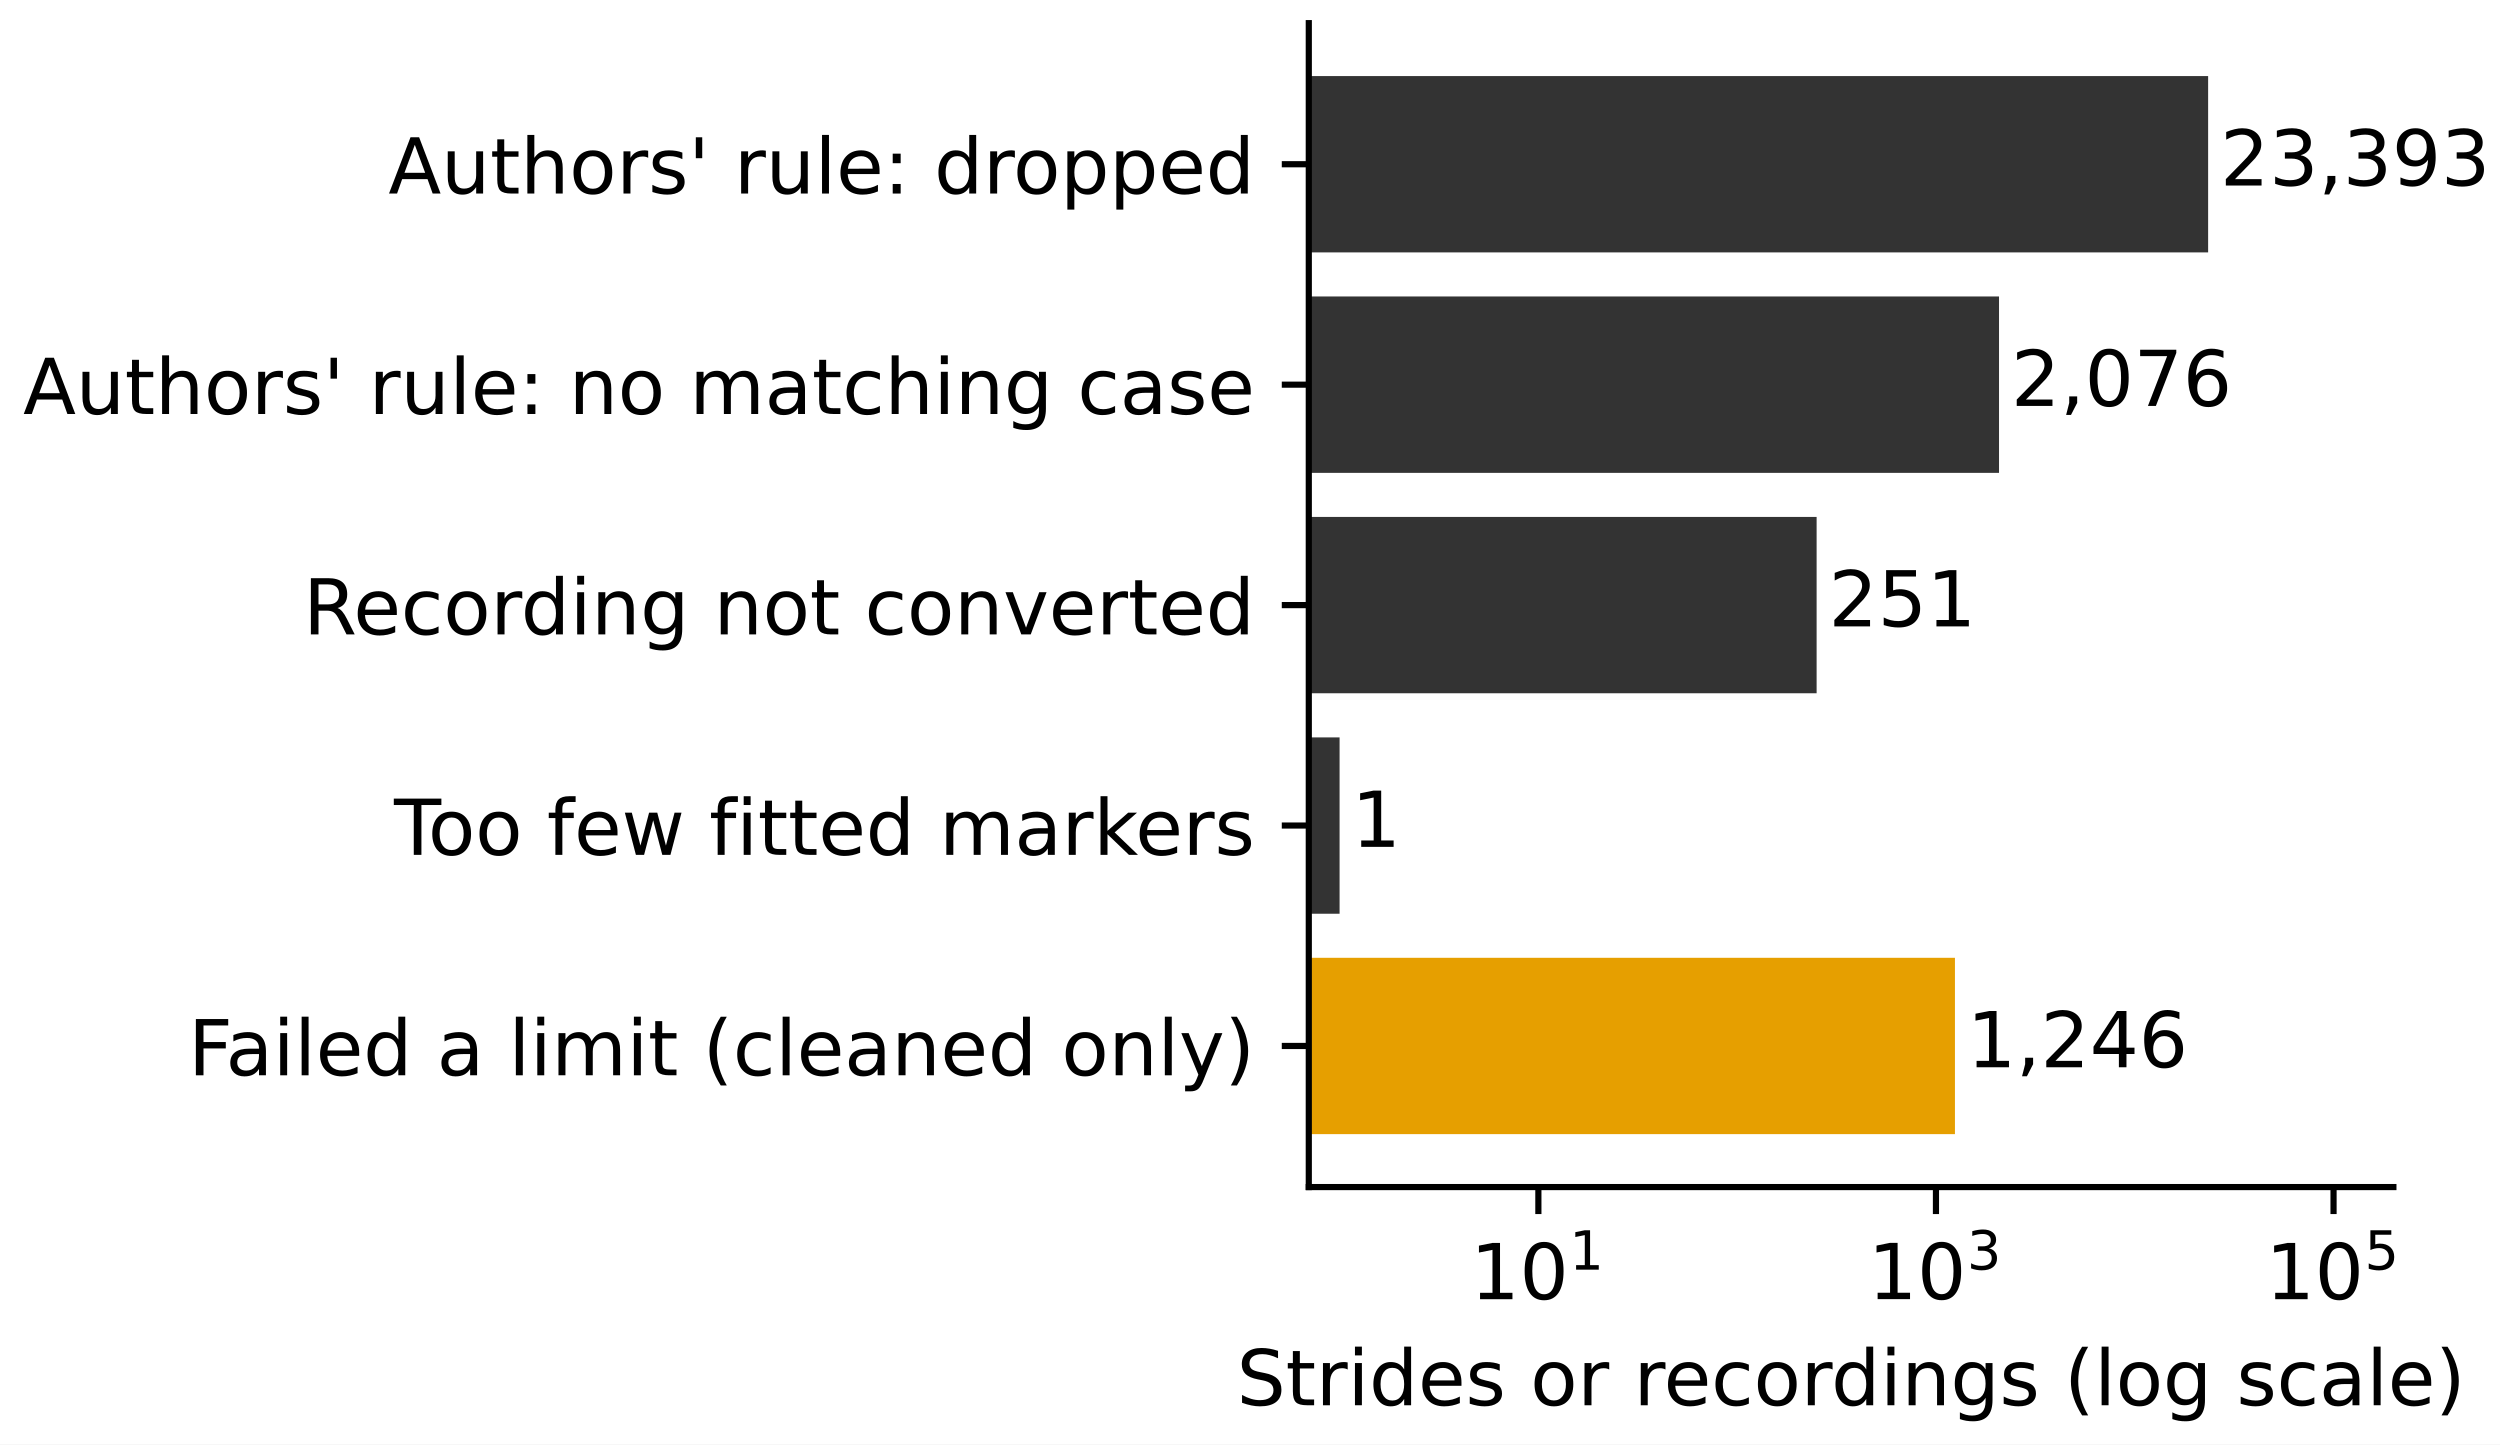
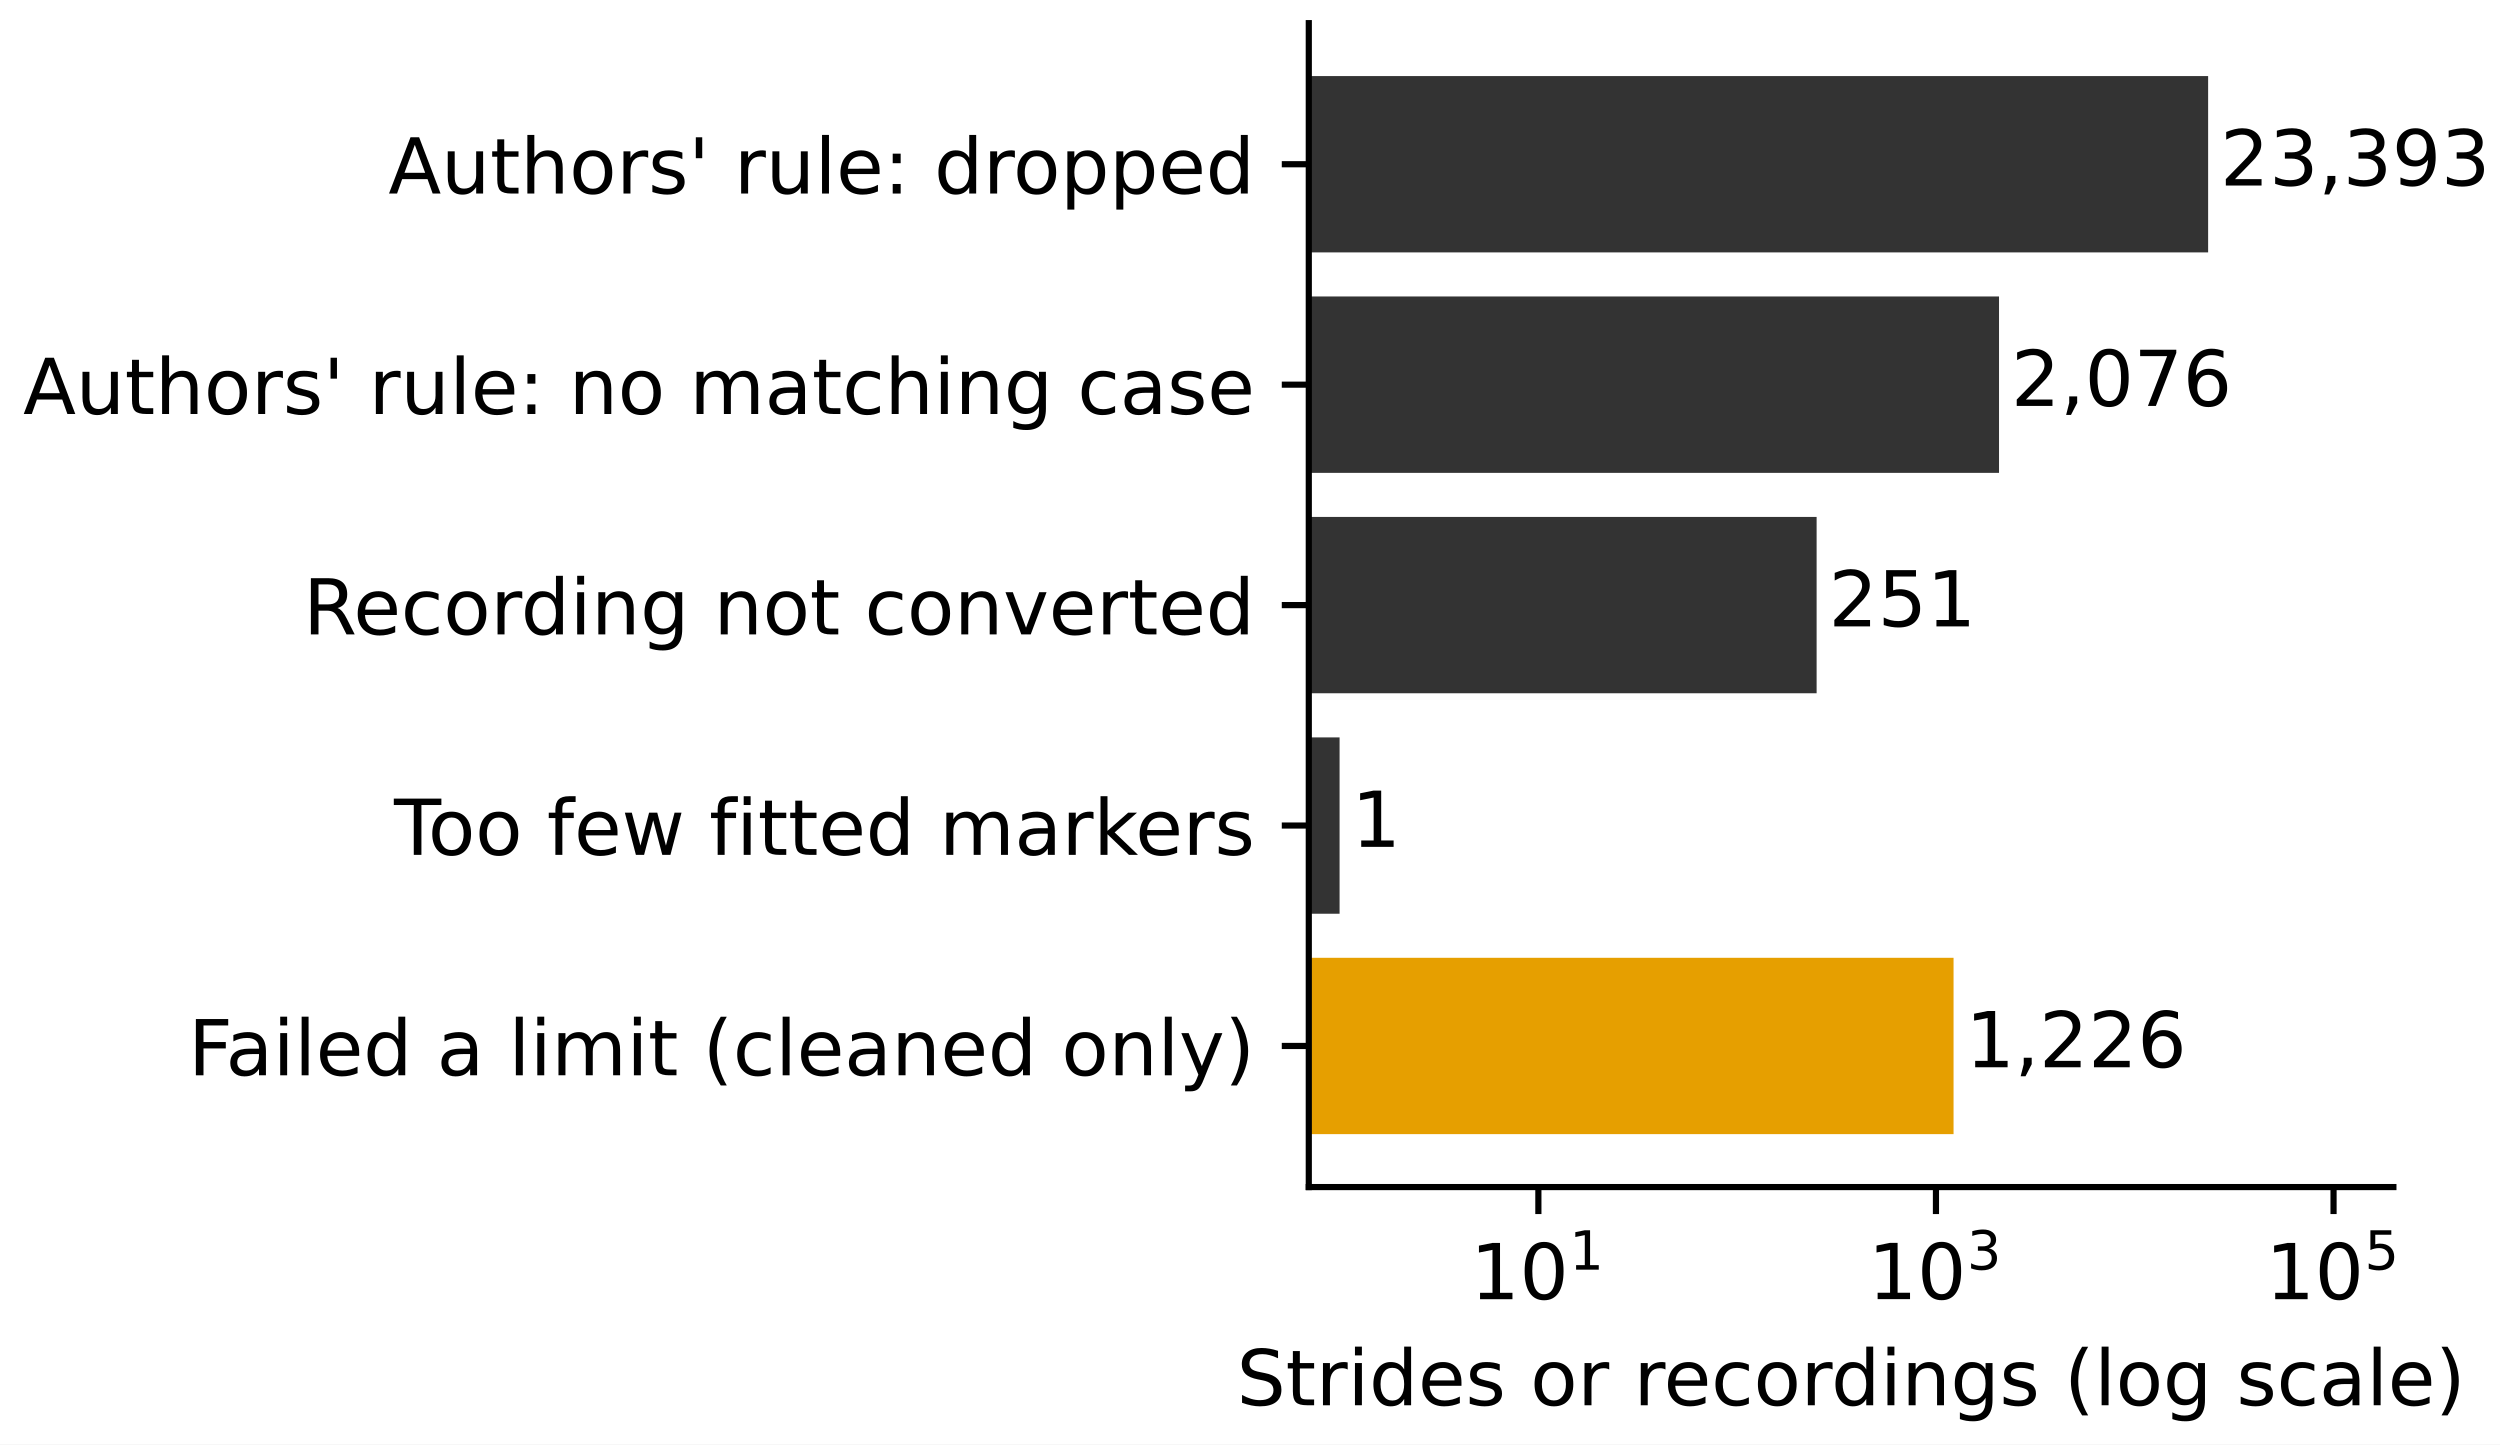
<svg xmlns="http://www.w3.org/2000/svg" xmlns:xlink="http://www.w3.org/1999/xlink" width="324pt" height="187.2pt" viewBox="0 0 324 187.2" version="1.1">
  <defs>
    <style type="text/css">*{stroke-linejoin: round; stroke-linecap: butt}</style>
  </defs>
  <g id="figure_1">
    <g id="patch_1">
      <path d="M 0 187.2  L 324 187.2  L 324 0  L 0 0  z " style="fill: #ffffff" />
    </g>
    <g id="axes_1">
      <g id="patch_2">
        <path d="M 169.619 153.844  L 310.183 153.844  L 310.183 3  L 169.619 3  z " style="fill: #ffffff" />
      </g>
      <g id="patch_3">
-         <path d="M -25589.875 146.987  L 253.361 146.987  L 253.361 124.132  L -25589.875 124.132  z " clip-path="url(#pc1feb48c8a)" style="fill: #e69f00" />
+         <path d="M -25589.875 146.987  L 253.18 146.987  L 253.18 124.132  L -25589.875 124.132  z " clip-path="url(#pb386f701d0)" style="fill: #e69f00" />
      </g>
      <g id="patch_4">
-         <path d="M -25589.875 118.418  L 173.61 118.418  L 173.61 95.563  L -25589.875 95.563  z " clip-path="url(#pc1feb48c8a)" style="fill: #333333" />
+         <path d="M -25589.875 118.418  L 173.61 118.418  L 173.61 95.563  L -25589.875 95.563  z " clip-path="url(#pb386f701d0)" style="fill: #333333" />
      </g>
      <g id="patch_5">
-         <path d="M -25589.875 89.849  L 235.434 89.849  L 235.434 66.994  L -25589.875 66.994  z " clip-path="url(#pc1feb48c8a)" style="fill: #333333" />
+         <path d="M -25589.875 89.849  L 235.434 89.849  L 235.434 66.994  L -25589.875 66.994  z " clip-path="url(#pb386f701d0)" style="fill: #333333" />
      </g>
      <g id="patch_6">
-         <path d="M -25589.875 61.281  L 259.073 61.281  L 259.073 38.426  L -25589.875 38.426  z " clip-path="url(#pc1feb48c8a)" style="fill: #333333" />
+         <path d="M -25589.875 61.281  L 259.073 61.281  L 259.073 38.426  L -25589.875 38.426  z " clip-path="url(#pb386f701d0)" style="fill: #333333" />
      </g>
      <g id="patch_7">
-         <path d="M -25589.875 32.712  L 286.173 32.712  L 286.173 9.857  L -25589.875 9.857  z " clip-path="url(#pc1feb48c8a)" style="fill: #333333" />
+         <path d="M -25589.875 32.712  L 286.173 32.712  L 286.173 9.857  L -25589.875 9.857  z " clip-path="url(#pb386f701d0)" style="fill: #333333" />
      </g>
      <g id="matplotlib.axis_1">
        <g id="xtick_1">
          <g id="line2d_1">
            <defs>
-               <path id="m4dfcb0499e" d="M 0 0  L 0 3.5  " style="stroke: #000000; stroke-width: 0.8" />
+               <path id="mfae150a920" d="M 0 0  L 0 3.5  " style="stroke: #000000; stroke-width: 0.8" />
            </defs>
            <g>
-               <use xlink:href="#m4dfcb0499e" x="199.373" y="153.844" style="stroke: #000000; stroke-width: 0.8" />
+               <use xlink:href="#mfae150a920" x="199.373" y="153.844" style="stroke: #000000; stroke-width: 0.8" />
            </g>
          </g>
          <g id="text_1">
            <g transform="translate(190.5733 168.4419) scale(0.1 -0.1)">
              <defs>
                <path id="DejaVuSans-31" d="M 794 531  L 1825 531  L 1825 4091  L 703 3866  L 703 4441  L 1819 4666  L 2450 4666  L 2450 531  L 3481 531  L 3481 0  L 794 0  L 794 531  z " transform="scale(0.015625)" />
                <path id="DejaVuSans-30" d="M 2034 4250  Q 1547 4250 1301 3770  Q 1056 3291 1056 2328  Q 1056 1369 1301 889  Q 1547 409 2034 409  Q 2525 409 2770 889  Q 3016 1369 3016 2328  Q 3016 3291 2770 3770  Q 2525 4250 2034 4250  z M 2034 4750  Q 2819 4750 3233 4129  Q 3647 3509 3647 2328  Q 3647 1150 3233 529  Q 2819 -91 2034 -91  Q 1250 -91 836 529  Q 422 1150 422 2328  Q 422 3509 836 4129  Q 1250 4750 2034 4750  z " transform="scale(0.015625)" />
              </defs>
              <use xlink:href="#DejaVuSans-31" transform="translate(0 0.684375)" />
              <use xlink:href="#DejaVuSans-30" transform="translate(63.62305 0.684375)" />
              <use xlink:href="#DejaVuSans-31" transform="translate(128.2031 38.96563) scale(0.7)" />
            </g>
          </g>
        </g>
        <g id="xtick_2">
          <g id="line2d_2">
            <g>
-               <use xlink:href="#m4dfcb0499e" x="250.9" y="153.844" style="stroke: #000000; stroke-width: 0.8" />
+               <use xlink:href="#mfae150a920" x="250.9" y="153.844" style="stroke: #000000; stroke-width: 0.8" />
            </g>
          </g>
          <g id="text_2">
            <g transform="translate(242.1003 168.4419) scale(0.1 -0.1)">
              <defs>
                <path id="DejaVuSans-33" d="M 2597 2516  Q 3050 2419 3304 2112  Q 3559 1806 3559 1356  Q 3559 666 3084 287  Q 2609 -91 1734 -91  Q 1441 -91 1130 -33  Q 819 25 488 141  L 488 750  Q 750 597 1062 519  Q 1375 441 1716 441  Q 2309 441 2620 675  Q 2931 909 2931 1356  Q 2931 1769 2642 2001  Q 2353 2234 1838 2234  L 1294 2234  L 1294 2753  L 1863 2753  Q 2328 2753 2575 2939  Q 2822 3125 2822 3475  Q 2822 3834 2567 4026  Q 2313 4219 1838 4219  Q 1578 4219 1281 4162  Q 984 4106 628 3988  L 628 4550  Q 988 4650 1302 4700  Q 1616 4750 1894 4750  Q 2613 4750 3031 4423  Q 3450 4097 3450 3541  Q 3450 3153 3228 2886  Q 3006 2619 2597 2516  z " transform="scale(0.015625)" />
              </defs>
              <use xlink:href="#DejaVuSans-31" transform="translate(0 0.765625)" />
              <use xlink:href="#DejaVuSans-30" transform="translate(63.62305 0.765625)" />
              <use xlink:href="#DejaVuSans-33" transform="translate(128.2031 39.04688) scale(0.7)" />
            </g>
          </g>
        </g>
        <g id="xtick_3">
          <g id="line2d_3">
            <g>
-               <use xlink:href="#m4dfcb0499e" x="302.427" y="153.844" style="stroke: #000000; stroke-width: 0.8" />
+               <use xlink:href="#mfae150a920" x="302.427" y="153.844" style="stroke: #000000; stroke-width: 0.8" />
            </g>
          </g>
          <g id="text_3">
            <g transform="translate(293.6272 168.4419) scale(0.1 -0.1)">
              <defs>
                <path id="DejaVuSans-35" d="M 691 4666  L 3169 4666  L 3169 4134  L 1269 4134  L 1269 2991  Q 1406 3038 1543 3061  Q 1681 3084 1819 3084  Q 2600 3084 3056 2656  Q 3513 2228 3513 1497  Q 3513 744 3044 326  Q 2575 -91 1722 -91  Q 1428 -91 1123 -41  Q 819 9 494 109  L 494 744  Q 775 591 1075 516  Q 1375 441 1709 441  Q 2250 441 2565 725  Q 2881 1009 2881 1497  Q 2881 1984 2565 2268  Q 2250 2553 1709 2553  Q 1456 2553 1204 2497  Q 953 2441 691 2322  L 691 4666  z " transform="scale(0.015625)" />
              </defs>
              <use xlink:href="#DejaVuSans-31" transform="translate(0 0.684375)" />
              <use xlink:href="#DejaVuSans-30" transform="translate(63.62305 0.684375)" />
              <use xlink:href="#DejaVuSans-35" transform="translate(128.2031 38.96563) scale(0.7)" />
            </g>
          </g>
        </g>
        <g id="text_4">
          <g transform="translate(160.2806 182.1201) scale(0.1 -0.1)">
            <defs>
              <path id="DejaVuSans-53" d="M 3425 4513  L 3425 3897  Q 3066 4069 2747 4153  Q 2428 4238 2131 4238  Q 1616 4238 1336 4038  Q 1056 3838 1056 3469  Q 1056 3159 1242 3001  Q 1428 2844 1947 2747  L 2328 2669  Q 3034 2534 3370 2195  Q 3706 1856 3706 1288  Q 3706 609 3251 259  Q 2797 -91 1919 -91  Q 1588 -91 1214 -16  Q 841 59 441 206  L 441 856  Q 825 641 1194 531  Q 1563 422 1919 422  Q 2459 422 2753 634  Q 3047 847 3047 1241  Q 3047 1584 2836 1778  Q 2625 1972 2144 2069  L 1759 2144  Q 1053 2284 737 2584  Q 422 2884 422 3419  Q 422 4038 858 4394  Q 1294 4750 2059 4750  Q 2388 4750 2728 4690  Q 3069 4631 3425 4513  z " transform="scale(0.015625)" />
              <path id="DejaVuSans-74" d="M 1172 4494  L 1172 3500  L 2356 3500  L 2356 3053  L 1172 3053  L 1172 1153  Q 1172 725 1289 603  Q 1406 481 1766 481  L 2356 481  L 2356 0  L 1766 0  Q 1100 0 847 248  Q 594 497 594 1153  L 594 3053  L 172 3053  L 172 3500  L 594 3500  L 594 4494  L 1172 4494  z " transform="scale(0.015625)" />
              <path id="DejaVuSans-72" d="M 2631 2963  Q 2534 3019 2420 3045  Q 2306 3072 2169 3072  Q 1681 3072 1420 2755  Q 1159 2438 1159 1844  L 1159 0  L 581 0  L 581 3500  L 1159 3500  L 1159 2956  Q 1341 3275 1631 3429  Q 1922 3584 2338 3584  Q 2397 3584 2469 3576  Q 2541 3569 2628 3553  L 2631 2963  z " transform="scale(0.015625)" />
              <path id="DejaVuSans-69" d="M 603 3500  L 1178 3500  L 1178 0  L 603 0  L 603 3500  z M 603 4863  L 1178 4863  L 1178 4134  L 603 4134  L 603 4863  z " transform="scale(0.015625)" />
              <path id="DejaVuSans-64" d="M 2906 2969  L 2906 4863  L 3481 4863  L 3481 0  L 2906 0  L 2906 525  Q 2725 213 2448 61  Q 2172 -91 1784 -91  Q 1150 -91 751 415  Q 353 922 353 1747  Q 353 2572 751 3078  Q 1150 3584 1784 3584  Q 2172 3584 2448 3432  Q 2725 3281 2906 2969  z M 947 1747  Q 947 1113 1208 752  Q 1469 391 1925 391  Q 2381 391 2643 752  Q 2906 1113 2906 1747  Q 2906 2381 2643 2742  Q 2381 3103 1925 3103  Q 1469 3103 1208 2742  Q 947 2381 947 1747  z " transform="scale(0.015625)" />
              <path id="DejaVuSans-65" d="M 3597 1894  L 3597 1613  L 953 1613  Q 991 1019 1311 708  Q 1631 397 2203 397  Q 2534 397 2845 478  Q 3156 559 3463 722  L 3463 178  Q 3153 47 2828 -22  Q 2503 -91 2169 -91  Q 1331 -91 842 396  Q 353 884 353 1716  Q 353 2575 817 3079  Q 1281 3584 2069 3584  Q 2775 3584 3186 3129  Q 3597 2675 3597 1894  z M 3022 2063  Q 3016 2534 2758 2815  Q 2500 3097 2075 3097  Q 1594 3097 1305 2825  Q 1016 2553 972 2059  L 3022 2063  z " transform="scale(0.015625)" />
              <path id="DejaVuSans-73" d="M 2834 3397  L 2834 2853  Q 2591 2978 2328 3040  Q 2066 3103 1784 3103  Q 1356 3103 1142 2972  Q 928 2841 928 2578  Q 928 2378 1081 2264  Q 1234 2150 1697 2047  L 1894 2003  Q 2506 1872 2764 1633  Q 3022 1394 3022 966  Q 3022 478 2636 193  Q 2250 -91 1575 -91  Q 1294 -91 989 -36  Q 684 19 347 128  L 347 722  Q 666 556 975 473  Q 1284 391 1588 391  Q 1994 391 2212 530  Q 2431 669 2431 922  Q 2431 1156 2273 1281  Q 2116 1406 1581 1522  L 1381 1569  Q 847 1681 609 1914  Q 372 2147 372 2553  Q 372 3047 722 3315  Q 1072 3584 1716 3584  Q 2034 3584 2315 3537  Q 2597 3491 2834 3397  z " transform="scale(0.015625)" />
              <path id="DejaVuSans-20" transform="scale(0.015625)" />
              <path id="DejaVuSans-6f" d="M 1959 3097  Q 1497 3097 1228 2736  Q 959 2375 959 1747  Q 959 1119 1226 758  Q 1494 397 1959 397  Q 2419 397 2687 759  Q 2956 1122 2956 1747  Q 2956 2369 2687 2733  Q 2419 3097 1959 3097  z M 1959 3584  Q 2709 3584 3137 3096  Q 3566 2609 3566 1747  Q 3566 888 3137 398  Q 2709 -91 1959 -91  Q 1206 -91 779 398  Q 353 888 353 1747  Q 353 2609 779 3096  Q 1206 3584 1959 3584  z " transform="scale(0.015625)" />
              <path id="DejaVuSans-63" d="M 3122 3366  L 3122 2828  Q 2878 2963 2633 3030  Q 2388 3097 2138 3097  Q 1578 3097 1268 2742  Q 959 2388 959 1747  Q 959 1106 1268 751  Q 1578 397 2138 397  Q 2388 397 2633 464  Q 2878 531 3122 666  L 3122 134  Q 2881 22 2623 -34  Q 2366 -91 2075 -91  Q 1284 -91 818 406  Q 353 903 353 1747  Q 353 2603 823 3093  Q 1294 3584 2113 3584  Q 2378 3584 2631 3529  Q 2884 3475 3122 3366  z " transform="scale(0.015625)" />
              <path id="DejaVuSans-6e" d="M 3513 2113  L 3513 0  L 2938 0  L 2938 2094  Q 2938 2591 2744 2837  Q 2550 3084 2163 3084  Q 1697 3084 1428 2787  Q 1159 2491 1159 1978  L 1159 0  L 581 0  L 581 3500  L 1159 3500  L 1159 2956  Q 1366 3272 1645 3428  Q 1925 3584 2291 3584  Q 2894 3584 3203 3211  Q 3513 2838 3513 2113  z " transform="scale(0.015625)" />
              <path id="DejaVuSans-67" d="M 2906 1791  Q 2906 2416 2648 2759  Q 2391 3103 1925 3103  Q 1463 3103 1205 2759  Q 947 2416 947 1791  Q 947 1169 1205 825  Q 1463 481 1925 481  Q 2391 481 2648 825  Q 2906 1169 2906 1791  z M 3481 434  Q 3481 -459 3084 -895  Q 2688 -1331 1869 -1331  Q 1566 -1331 1297 -1286  Q 1028 -1241 775 -1147  L 775 -588  Q 1028 -725 1275 -790  Q 1522 -856 1778 -856  Q 2344 -856 2625 -561  Q 2906 -266 2906 331  L 2906 616  Q 2728 306 2450 153  Q 2172 0 1784 0  Q 1141 0 747 490  Q 353 981 353 1791  Q 353 2603 747 3093  Q 1141 3584 1784 3584  Q 2172 3584 2450 3431  Q 2728 3278 2906 2969  L 2906 3500  L 3481 3500  L 3481 434  z " transform="scale(0.015625)" />
              <path id="DejaVuSans-28" d="M 1984 4856  Q 1566 4138 1362 3434  Q 1159 2731 1159 2009  Q 1159 1288 1364 580  Q 1569 -128 1984 -844  L 1484 -844  Q 1016 -109 783 600  Q 550 1309 550 2009  Q 550 2706 781 3412  Q 1013 4119 1484 4856  L 1984 4856  z " transform="scale(0.015625)" />
              <path id="DejaVuSans-6c" d="M 603 4863  L 1178 4863  L 1178 0  L 603 0  L 603 4863  z " transform="scale(0.015625)" />
              <path id="DejaVuSans-61" d="M 2194 1759  Q 1497 1759 1228 1600  Q 959 1441 959 1056  Q 959 750 1161 570  Q 1363 391 1709 391  Q 2188 391 2477 730  Q 2766 1069 2766 1631  L 2766 1759  L 2194 1759  z M 3341 1997  L 3341 0  L 2766 0  L 2766 531  Q 2569 213 2275 61  Q 1981 -91 1556 -91  Q 1019 -91 701 211  Q 384 513 384 1019  Q 384 1609 779 1909  Q 1175 2209 1959 2209  L 2766 2209  L 2766 2266  Q 2766 2663 2505 2880  Q 2244 3097 1772 3097  Q 1472 3097 1187 3025  Q 903 2953 641 2809  L 641 3341  Q 956 3463 1253 3523  Q 1550 3584 1831 3584  Q 2591 3584 2966 3190  Q 3341 2797 3341 1997  z " transform="scale(0.015625)" />
              <path id="DejaVuSans-29" d="M 513 4856  L 1013 4856  Q 1481 4119 1714 3412  Q 1947 2706 1947 2009  Q 1947 1309 1714 600  Q 1481 -109 1013 -844  L 513 -844  Q 928 -128 1133 580  Q 1338 1288 1338 2009  Q 1338 2731 1133 3434  Q 928 4138 513 4856  z " transform="scale(0.015625)" />
            </defs>
            <use xlink:href="#DejaVuSans-53" />
            <use xlink:href="#DejaVuSans-74" transform="translate(63.47656 0)" />
            <use xlink:href="#DejaVuSans-72" transform="translate(102.6855 0)" />
            <use xlink:href="#DejaVuSans-69" transform="translate(143.7988 0)" />
            <use xlink:href="#DejaVuSans-64" transform="translate(171.582 0)" />
            <use xlink:href="#DejaVuSans-65" transform="translate(235.0586 0)" />
            <use xlink:href="#DejaVuSans-73" transform="translate(296.582 0)" />
            <use xlink:href="#DejaVuSans-20" transform="translate(348.6816 0)" />
            <use xlink:href="#DejaVuSans-6f" transform="translate(380.4688 0)" />
            <use xlink:href="#DejaVuSans-72" transform="translate(441.6504 0)" />
            <use xlink:href="#DejaVuSans-20" transform="translate(482.7637 0)" />
            <use xlink:href="#DejaVuSans-72" transform="translate(514.5508 0)" />
            <use xlink:href="#DejaVuSans-65" transform="translate(553.4141 0)" />
            <use xlink:href="#DejaVuSans-63" transform="translate(614.9375 0)" />
            <use xlink:href="#DejaVuSans-6f" transform="translate(669.918 0)" />
            <use xlink:href="#DejaVuSans-72" transform="translate(731.0996 0)" />
            <use xlink:href="#DejaVuSans-64" transform="translate(770.4629 0)" />
            <use xlink:href="#DejaVuSans-69" transform="translate(833.9395 0)" />
            <use xlink:href="#DejaVuSans-6e" transform="translate(861.7227 0)" />
            <use xlink:href="#DejaVuSans-67" transform="translate(925.1016 0)" />
            <use xlink:href="#DejaVuSans-73" transform="translate(988.5781 0)" />
            <use xlink:href="#DejaVuSans-20" transform="translate(1040.678 0)" />
            <use xlink:href="#DejaVuSans-28" transform="translate(1072.465 0)" />
            <use xlink:href="#DejaVuSans-6c" transform="translate(1111.479 0)" />
            <use xlink:href="#DejaVuSans-6f" transform="translate(1139.262 0)" />
            <use xlink:href="#DejaVuSans-67" transform="translate(1200.443 0)" />
            <use xlink:href="#DejaVuSans-20" transform="translate(1263.92 0)" />
            <use xlink:href="#DejaVuSans-73" transform="translate(1295.707 0)" />
            <use xlink:href="#DejaVuSans-63" transform="translate(1347.807 0)" />
            <use xlink:href="#DejaVuSans-61" transform="translate(1402.787 0)" />
            <use xlink:href="#DejaVuSans-6c" transform="translate(1464.066 0)" />
            <use xlink:href="#DejaVuSans-65" transform="translate(1491.85 0)" />
            <use xlink:href="#DejaVuSans-29" transform="translate(1553.373 0)" />
          </g>
        </g>
      </g>
      <g id="matplotlib.axis_2">
        <g id="ytick_1">
          <g id="line2d_4">
            <defs>
-               <path id="mdfab6a44ff" d="M 0 0  L -3.5 0  " style="stroke: #000000; stroke-width: 0.8" />
+               <path id="mff4559ca83" d="M 0 0  L -3.5 0  " style="stroke: #000000; stroke-width: 0.8" />
            </defs>
            <g>
-               <use xlink:href="#mdfab6a44ff" x="169.619" y="135.559" style="stroke: #000000; stroke-width: 0.8" />
+               <use xlink:href="#mff4559ca83" x="169.619" y="135.559" style="stroke: #000000; stroke-width: 0.8" />
            </g>
          </g>
          <g id="text_5">
            <g transform="translate(24.40493 139.3587) scale(0.1 -0.1)">
              <defs>
                <path id="DejaVuSans-46" d="M 628 4666  L 3309 4666  L 3309 4134  L 1259 4134  L 1259 2759  L 3109 2759  L 3109 2228  L 1259 2228  L 1259 0  L 628 0  L 628 4666  z " transform="scale(0.015625)" />
                <path id="DejaVuSans-6d" d="M 3328 2828  Q 3544 3216 3844 3400  Q 4144 3584 4550 3584  Q 5097 3584 5394 3201  Q 5691 2819 5691 2113  L 5691 0  L 5113 0  L 5113 2094  Q 5113 2597 4934 2840  Q 4756 3084 4391 3084  Q 3944 3084 3684 2787  Q 3425 2491 3425 1978  L 3425 0  L 2847 0  L 2847 2094  Q 2847 2600 2669 2842  Q 2491 3084 2119 3084  Q 1678 3084 1418 2786  Q 1159 2488 1159 1978  L 1159 0  L 581 0  L 581 3500  L 1159 3500  L 1159 2956  Q 1356 3278 1631 3431  Q 1906 3584 2284 3584  Q 2666 3584 2933 3390  Q 3200 3197 3328 2828  z " transform="scale(0.015625)" />
                <path id="DejaVuSans-79" d="M 2059 -325  Q 1816 -950 1584 -1140  Q 1353 -1331 966 -1331  L 506 -1331  L 506 -850  L 844 -850  Q 1081 -850 1212 -737  Q 1344 -625 1503 -206  L 1606 56  L 191 3500  L 800 3500  L 1894 763  L 2988 3500  L 3597 3500  L 2059 -325  z " transform="scale(0.015625)" />
              </defs>
              <use xlink:href="#DejaVuSans-46" />
              <use xlink:href="#DejaVuSans-61" transform="translate(48.39453 0)" />
              <use xlink:href="#DejaVuSans-69" transform="translate(109.6738 0)" />
              <use xlink:href="#DejaVuSans-6c" transform="translate(137.457 0)" />
              <use xlink:href="#DejaVuSans-65" transform="translate(165.2402 0)" />
              <use xlink:href="#DejaVuSans-64" transform="translate(226.7637 0)" />
              <use xlink:href="#DejaVuSans-20" transform="translate(290.2402 0)" />
              <use xlink:href="#DejaVuSans-61" transform="translate(322.0273 0)" />
              <use xlink:href="#DejaVuSans-20" transform="translate(383.3066 0)" />
              <use xlink:href="#DejaVuSans-6c" transform="translate(415.0938 0)" />
              <use xlink:href="#DejaVuSans-69" transform="translate(442.877 0)" />
              <use xlink:href="#DejaVuSans-6d" transform="translate(470.6602 0)" />
              <use xlink:href="#DejaVuSans-69" transform="translate(568.0723 0)" />
              <use xlink:href="#DejaVuSans-74" transform="translate(595.8555 0)" />
              <use xlink:href="#DejaVuSans-20" transform="translate(635.0645 0)" />
              <use xlink:href="#DejaVuSans-28" transform="translate(666.8516 0)" />
              <use xlink:href="#DejaVuSans-63" transform="translate(705.8652 0)" />
              <use xlink:href="#DejaVuSans-6c" transform="translate(760.8457 0)" />
              <use xlink:href="#DejaVuSans-65" transform="translate(788.6289 0)" />
              <use xlink:href="#DejaVuSans-61" transform="translate(850.1523 0)" />
              <use xlink:href="#DejaVuSans-6e" transform="translate(911.4316 0)" />
              <use xlink:href="#DejaVuSans-65" transform="translate(974.8105 0)" />
              <use xlink:href="#DejaVuSans-64" transform="translate(1036.334 0)" />
              <use xlink:href="#DejaVuSans-20" transform="translate(1099.811 0)" />
              <use xlink:href="#DejaVuSans-6f" transform="translate(1131.598 0)" />
              <use xlink:href="#DejaVuSans-6e" transform="translate(1192.779 0)" />
              <use xlink:href="#DejaVuSans-6c" transform="translate(1256.158 0)" />
              <use xlink:href="#DejaVuSans-79" transform="translate(1283.941 0)" />
              <use xlink:href="#DejaVuSans-29" transform="translate(1343.121 0)" />
            </g>
          </g>
        </g>
        <g id="ytick_2">
          <g id="line2d_5">
            <g>
-               <use xlink:href="#mdfab6a44ff" x="169.619" y="106.991" style="stroke: #000000; stroke-width: 0.8" />
+               <use xlink:href="#mff4559ca83" x="169.619" y="106.991" style="stroke: #000000; stroke-width: 0.8" />
            </g>
          </g>
          <g id="text_6">
            <g transform="translate(51.06587 110.7899) scale(0.1 -0.1)">
              <defs>
                <path id="DejaVuSans-54" d="M -19 4666  L 3928 4666  L 3928 4134  L 2272 4134  L 2272 0  L 1638 0  L 1638 4134  L -19 4134  L -19 4666  z " transform="scale(0.015625)" />
                <path id="DejaVuSans-66" d="M 2375 4863  L 2375 4384  L 1825 4384  Q 1516 4384 1395 4259  Q 1275 4134 1275 3809  L 1275 3500  L 2222 3500  L 2222 3053  L 1275 3053  L 1275 0  L 697 0  L 697 3053  L 147 3053  L 147 3500  L 697 3500  L 697 3744  Q 697 4328 969 4595  Q 1241 4863 1831 4863  L 2375 4863  z " transform="scale(0.015625)" />
                <path id="DejaVuSans-77" d="M 269 3500  L 844 3500  L 1563 769  L 2278 3500  L 2956 3500  L 3675 769  L 4391 3500  L 4966 3500  L 4050 0  L 3372 0  L 2619 2869  L 1863 0  L 1184 0  L 269 3500  z " transform="scale(0.015625)" />
                <path id="DejaVuSans-6b" d="M 581 4863  L 1159 4863  L 1159 1991  L 2875 3500  L 3609 3500  L 1753 1863  L 3688 0  L 2938 0  L 1159 1709  L 1159 0  L 581 0  L 581 4863  z " transform="scale(0.015625)" />
              </defs>
              <use xlink:href="#DejaVuSans-54" />
              <use xlink:href="#DejaVuSans-6f" transform="translate(44.08398 0)" />
              <use xlink:href="#DejaVuSans-6f" transform="translate(105.2656 0)" />
              <use xlink:href="#DejaVuSans-20" transform="translate(166.4473 0)" />
              <use xlink:href="#DejaVuSans-66" transform="translate(198.2344 0)" />
              <use xlink:href="#DejaVuSans-65" transform="translate(233.4395 0)" />
              <use xlink:href="#DejaVuSans-77" transform="translate(294.9629 0)" />
              <use xlink:href="#DejaVuSans-20" transform="translate(376.75 0)" />
              <use xlink:href="#DejaVuSans-66" transform="translate(408.5371 0)" />
              <use xlink:href="#DejaVuSans-69" transform="translate(443.7422 0)" />
              <use xlink:href="#DejaVuSans-74" transform="translate(471.5254 0)" />
              <use xlink:href="#DejaVuSans-74" transform="translate(510.7344 0)" />
              <use xlink:href="#DejaVuSans-65" transform="translate(549.9434 0)" />
              <use xlink:href="#DejaVuSans-64" transform="translate(611.4668 0)" />
              <use xlink:href="#DejaVuSans-20" transform="translate(674.9434 0)" />
              <use xlink:href="#DejaVuSans-6d" transform="translate(706.7305 0)" />
              <use xlink:href="#DejaVuSans-61" transform="translate(804.1426 0)" />
              <use xlink:href="#DejaVuSans-72" transform="translate(865.4219 0)" />
              <use xlink:href="#DejaVuSans-6b" transform="translate(906.5352 0)" />
              <use xlink:href="#DejaVuSans-65" transform="translate(960.8203 0)" />
              <use xlink:href="#DejaVuSans-72" transform="translate(1022.344 0)" />
              <use xlink:href="#DejaVuSans-73" transform="translate(1063.457 0)" />
            </g>
          </g>
        </g>
        <g id="ytick_3">
          <g id="line2d_6">
            <g>
-               <use xlink:href="#mdfab6a44ff" x="169.619" y="78.422" style="stroke: #000000; stroke-width: 0.8" />
+               <use xlink:href="#mff4559ca83" x="169.619" y="78.422" style="stroke: #000000; stroke-width: 0.8" />
            </g>
          </g>
          <g id="text_7">
            <g transform="translate(39.30962 82.22109) scale(0.1 -0.1)">
              <defs>
                <path id="DejaVuSans-52" d="M 2841 2188  Q 3044 2119 3236 1894  Q 3428 1669 3622 1275  L 4263 0  L 3584 0  L 2988 1197  Q 2756 1666 2539 1819  Q 2322 1972 1947 1972  L 1259 1972  L 1259 0  L 628 0  L 628 4666  L 2053 4666  Q 2853 4666 3247 4331  Q 3641 3997 3641 3322  Q 3641 2881 3436 2590  Q 3231 2300 2841 2188  z M 1259 4147  L 1259 2491  L 2053 2491  Q 2509 2491 2742 2702  Q 2975 2913 2975 3322  Q 2975 3731 2742 3939  Q 2509 4147 2053 4147  L 1259 4147  z " transform="scale(0.015625)" />
                <path id="DejaVuSans-76" d="M 191 3500  L 800 3500  L 1894 563  L 2988 3500  L 3597 3500  L 2284 0  L 1503 0  L 191 3500  z " transform="scale(0.015625)" />
              </defs>
              <use xlink:href="#DejaVuSans-52" />
              <use xlink:href="#DejaVuSans-65" transform="translate(64.98242 0)" />
              <use xlink:href="#DejaVuSans-63" transform="translate(126.5059 0)" />
              <use xlink:href="#DejaVuSans-6f" transform="translate(181.4863 0)" />
              <use xlink:href="#DejaVuSans-72" transform="translate(242.668 0)" />
              <use xlink:href="#DejaVuSans-64" transform="translate(282.0312 0)" />
              <use xlink:href="#DejaVuSans-69" transform="translate(345.5078 0)" />
              <use xlink:href="#DejaVuSans-6e" transform="translate(373.291 0)" />
              <use xlink:href="#DejaVuSans-67" transform="translate(436.6699 0)" />
              <use xlink:href="#DejaVuSans-20" transform="translate(500.1465 0)" />
              <use xlink:href="#DejaVuSans-6e" transform="translate(531.9336 0)" />
              <use xlink:href="#DejaVuSans-6f" transform="translate(595.3125 0)" />
              <use xlink:href="#DejaVuSans-74" transform="translate(656.4941 0)" />
              <use xlink:href="#DejaVuSans-20" transform="translate(695.7031 0)" />
              <use xlink:href="#DejaVuSans-63" transform="translate(727.4902 0)" />
              <use xlink:href="#DejaVuSans-6f" transform="translate(782.4707 0)" />
              <use xlink:href="#DejaVuSans-6e" transform="translate(843.6523 0)" />
              <use xlink:href="#DejaVuSans-76" transform="translate(907.0312 0)" />
              <use xlink:href="#DejaVuSans-65" transform="translate(966.2109 0)" />
              <use xlink:href="#DejaVuSans-72" transform="translate(1027.734 0)" />
              <use xlink:href="#DejaVuSans-74" transform="translate(1068.848 0)" />
              <use xlink:href="#DejaVuSans-65" transform="translate(1108.057 0)" />
              <use xlink:href="#DejaVuSans-64" transform="translate(1169.58 0)" />
            </g>
          </g>
        </g>
        <g id="ytick_4">
          <g id="line2d_7">
            <g>
-               <use xlink:href="#mdfab6a44ff" x="169.619" y="49.853" style="stroke: #000000; stroke-width: 0.8" />
+               <use xlink:href="#mff4559ca83" x="169.619" y="49.853" style="stroke: #000000; stroke-width: 0.8" />
            </g>
          </g>
          <g id="text_8">
            <g transform="translate(3.00024 53.65229) scale(0.1 -0.1)">
              <defs>
                <path id="DejaVuSans-41" d="M 2188 4044  L 1331 1722  L 3047 1722  L 2188 4044  z M 1831 4666  L 2547 4666  L 4325 0  L 3669 0  L 3244 1197  L 1141 1197  L 716 0  L 50 0  L 1831 4666  z " transform="scale(0.015625)" />
                <path id="DejaVuSans-75" d="M 544 1381  L 544 3500  L 1119 3500  L 1119 1403  Q 1119 906 1312 657  Q 1506 409 1894 409  Q 2359 409 2629 706  Q 2900 1003 2900 1516  L 2900 3500  L 3475 3500  L 3475 0  L 2900 0  L 2900 538  Q 2691 219 2414 64  Q 2138 -91 1772 -91  Q 1169 -91 856 284  Q 544 659 544 1381  z M 1991 3584  L 1991 3584  z " transform="scale(0.015625)" />
                <path id="DejaVuSans-68" d="M 3513 2113  L 3513 0  L 2938 0  L 2938 2094  Q 2938 2591 2744 2837  Q 2550 3084 2163 3084  Q 1697 3084 1428 2787  Q 1159 2491 1159 1978  L 1159 0  L 581 0  L 581 4863  L 1159 4863  L 1159 2956  Q 1366 3272 1645 3428  Q 1925 3584 2291 3584  Q 2894 3584 3203 3211  Q 3513 2838 3513 2113  z " transform="scale(0.015625)" />
                <path id="DejaVuSans-27" d="M 1147 4666  L 1147 2931  L 616 2931  L 616 4666  L 1147 4666  z " transform="scale(0.015625)" />
                <path id="DejaVuSans-3a" d="M 750 794  L 1409 794  L 1409 0  L 750 0  L 750 794  z M 750 3309  L 1409 3309  L 1409 2516  L 750 2516  L 750 3309  z " transform="scale(0.015625)" />
              </defs>
              <use xlink:href="#DejaVuSans-41" />
              <use xlink:href="#DejaVuSans-75" transform="translate(68.4082 0)" />
              <use xlink:href="#DejaVuSans-74" transform="translate(131.7871 0)" />
              <use xlink:href="#DejaVuSans-68" transform="translate(170.9961 0)" />
              <use xlink:href="#DejaVuSans-6f" transform="translate(234.375 0)" />
              <use xlink:href="#DejaVuSans-72" transform="translate(295.5566 0)" />
              <use xlink:href="#DejaVuSans-73" transform="translate(336.6699 0)" />
              <use xlink:href="#DejaVuSans-27" transform="translate(388.7695 0)" />
              <use xlink:href="#DejaVuSans-20" transform="translate(416.2598 0)" />
              <use xlink:href="#DejaVuSans-72" transform="translate(448.0469 0)" />
              <use xlink:href="#DejaVuSans-75" transform="translate(489.1602 0)" />
              <use xlink:href="#DejaVuSans-6c" transform="translate(552.5391 0)" />
              <use xlink:href="#DejaVuSans-65" transform="translate(580.3223 0)" />
              <use xlink:href="#DejaVuSans-3a" transform="translate(641.8457 0)" />
              <use xlink:href="#DejaVuSans-20" transform="translate(675.5371 0)" />
              <use xlink:href="#DejaVuSans-6e" transform="translate(707.3242 0)" />
              <use xlink:href="#DejaVuSans-6f" transform="translate(770.7031 0)" />
              <use xlink:href="#DejaVuSans-20" transform="translate(831.8848 0)" />
              <use xlink:href="#DejaVuSans-6d" transform="translate(863.6719 0)" />
              <use xlink:href="#DejaVuSans-61" transform="translate(961.084 0)" />
              <use xlink:href="#DejaVuSans-74" transform="translate(1022.363 0)" />
              <use xlink:href="#DejaVuSans-63" transform="translate(1061.572 0)" />
              <use xlink:href="#DejaVuSans-68" transform="translate(1116.553 0)" />
              <use xlink:href="#DejaVuSans-69" transform="translate(1179.932 0)" />
              <use xlink:href="#DejaVuSans-6e" transform="translate(1207.715 0)" />
              <use xlink:href="#DejaVuSans-67" transform="translate(1271.094 0)" />
              <use xlink:href="#DejaVuSans-20" transform="translate(1334.57 0)" />
              <use xlink:href="#DejaVuSans-63" transform="translate(1366.357 0)" />
              <use xlink:href="#DejaVuSans-61" transform="translate(1421.338 0)" />
              <use xlink:href="#DejaVuSans-73" transform="translate(1482.617 0)" />
              <use xlink:href="#DejaVuSans-65" transform="translate(1534.717 0)" />
            </g>
          </g>
        </g>
        <g id="ytick_5">
          <g id="line2d_8">
            <g>
-               <use xlink:href="#mdfab6a44ff" x="169.619" y="21.284" style="stroke: #000000; stroke-width: 0.8" />
+               <use xlink:href="#mff4559ca83" x="169.619" y="21.284" style="stroke: #000000; stroke-width: 0.8" />
            </g>
          </g>
          <g id="text_9">
            <g transform="translate(50.3393 25.08349) scale(0.1 -0.1)">
              <defs>
                <path id="DejaVuSans-70" d="M 1159 525  L 1159 -1331  L 581 -1331  L 581 3500  L 1159 3500  L 1159 2969  Q 1341 3281 1617 3432  Q 1894 3584 2278 3584  Q 2916 3584 3314 3078  Q 3713 2572 3713 1747  Q 3713 922 3314 415  Q 2916 -91 2278 -91  Q 1894 -91 1617 61  Q 1341 213 1159 525  z M 3116 1747  Q 3116 2381 2855 2742  Q 2594 3103 2138 3103  Q 1681 3103 1420 2742  Q 1159 2381 1159 1747  Q 1159 1113 1420 752  Q 1681 391 2138 391  Q 2594 391 2855 752  Q 3116 1113 3116 1747  z " transform="scale(0.015625)" />
              </defs>
              <use xlink:href="#DejaVuSans-41" />
              <use xlink:href="#DejaVuSans-75" transform="translate(68.4082 0)" />
              <use xlink:href="#DejaVuSans-74" transform="translate(131.7871 0)" />
              <use xlink:href="#DejaVuSans-68" transform="translate(170.9961 0)" />
              <use xlink:href="#DejaVuSans-6f" transform="translate(234.375 0)" />
              <use xlink:href="#DejaVuSans-72" transform="translate(295.5566 0)" />
              <use xlink:href="#DejaVuSans-73" transform="translate(336.6699 0)" />
              <use xlink:href="#DejaVuSans-27" transform="translate(388.7695 0)" />
              <use xlink:href="#DejaVuSans-20" transform="translate(416.2598 0)" />
              <use xlink:href="#DejaVuSans-72" transform="translate(448.0469 0)" />
              <use xlink:href="#DejaVuSans-75" transform="translate(489.1602 0)" />
              <use xlink:href="#DejaVuSans-6c" transform="translate(552.5391 0)" />
              <use xlink:href="#DejaVuSans-65" transform="translate(580.3223 0)" />
              <use xlink:href="#DejaVuSans-3a" transform="translate(641.8457 0)" />
              <use xlink:href="#DejaVuSans-20" transform="translate(675.5371 0)" />
              <use xlink:href="#DejaVuSans-64" transform="translate(707.3242 0)" />
              <use xlink:href="#DejaVuSans-72" transform="translate(770.8008 0)" />
              <use xlink:href="#DejaVuSans-6f" transform="translate(809.6641 0)" />
              <use xlink:href="#DejaVuSans-70" transform="translate(870.8457 0)" />
              <use xlink:href="#DejaVuSans-70" transform="translate(934.3223 0)" />
              <use xlink:href="#DejaVuSans-65" transform="translate(997.7988 0)" />
              <use xlink:href="#DejaVuSans-64" transform="translate(1059.322 0)" />
            </g>
          </g>
        </g>
      </g>
      <g id="patch_8">
        <path d="M 169.619 153.844  L 169.619 3  " style="fill: none; stroke: #000000; stroke-width: 0.8; stroke-linejoin: miter; stroke-linecap: square" />
      </g>
      <g id="patch_9">
        <path d="M 169.619 153.844  L 310.183 153.844  " style="fill: none; stroke: #000000; stroke-width: 0.8; stroke-linejoin: miter; stroke-linecap: square" />
      </g>
      <g id="text_10">
-         <g transform="translate(254.9249 138.3189) scale(0.1 -0.1)">
+         <g transform="translate(254.7439 138.3189) scale(0.1 -0.1)">
          <defs>
            <path id="DejaVuSans-2c" d="M 750 794  L 1409 794  L 1409 256  L 897 -744  L 494 -744  L 750 256  L 750 794  z " transform="scale(0.015625)" />
            <path id="DejaVuSans-32" d="M 1228 531  L 3431 531  L 3431 0  L 469 0  L 469 531  Q 828 903 1448 1529  Q 2069 2156 2228 2338  Q 2531 2678 2651 2914  Q 2772 3150 2772 3378  Q 2772 3750 2511 3984  Q 2250 4219 1831 4219  Q 1534 4219 1204 4116  Q 875 4013 500 3803  L 500 4441  Q 881 4594 1212 4672  Q 1544 4750 1819 4750  Q 2544 4750 2975 4387  Q 3406 4025 3406 3419  Q 3406 3131 3298 2873  Q 3191 2616 2906 2266  Q 2828 2175 2409 1742  Q 1991 1309 1228 531  z " transform="scale(0.015625)" />
-             <path id="DejaVuSans-34" d="M 2419 4116  L 825 1625  L 2419 1625  L 2419 4116  z M 2253 4666  L 3047 4666  L 3047 1625  L 3713 1625  L 3713 1100  L 3047 1100  L 3047 0  L 2419 0  L 2419 1100  L 313 1100  L 313 1709  L 2253 4666  z " transform="scale(0.015625)" />
            <path id="DejaVuSans-36" d="M 2113 2584  Q 1688 2584 1439 2293  Q 1191 2003 1191 1497  Q 1191 994 1439 701  Q 1688 409 2113 409  Q 2538 409 2786 701  Q 3034 994 3034 1497  Q 3034 2003 2786 2293  Q 2538 2584 2113 2584  z M 3366 4563  L 3366 3988  Q 3128 4100 2886 4159  Q 2644 4219 2406 4219  Q 1781 4219 1451 3797  Q 1122 3375 1075 2522  Q 1259 2794 1537 2939  Q 1816 3084 2150 3084  Q 2853 3084 3261 2657  Q 3669 2231 3669 1497  Q 3669 778 3244 343  Q 2819 -91 2113 -91  Q 1303 -91 875 529  Q 447 1150 447 2328  Q 447 3434 972 4092  Q 1497 4750 2381 4750  Q 2619 4750 2861 4703  Q 3103 4656 3366 4563  z " transform="scale(0.015625)" />
          </defs>
          <use xlink:href="#DejaVuSans-31" />
          <use xlink:href="#DejaVuSans-2c" transform="translate(63.62305 0)" />
          <use xlink:href="#DejaVuSans-32" transform="translate(95.41016 0)" />
-           <use xlink:href="#DejaVuSans-34" transform="translate(159.0332 0)" />
+           <use xlink:href="#DejaVuSans-32" transform="translate(159.0332 0)" />
          <use xlink:href="#DejaVuSans-36" transform="translate(222.6562 0)" />
        </g>
      </g>
      <g id="text_11">
        <g transform="translate(175.1736 109.7501) scale(0.1 -0.1)">
          <use xlink:href="#DejaVuSans-31" />
        </g>
      </g>
      <g id="text_12">
        <g transform="translate(236.9975 81.18125) scale(0.1 -0.1)">
          <use xlink:href="#DejaVuSans-32" />
          <use xlink:href="#DejaVuSans-35" transform="translate(63.62305 0)" />
          <use xlink:href="#DejaVuSans-31" transform="translate(127.2461 0)" />
        </g>
      </g>
      <g id="text_13">
        <g transform="translate(260.6369 52.61245) scale(0.1 -0.1)">
          <defs>
            <path id="DejaVuSans-37" d="M 525 4666  L 3525 4666  L 3525 4397  L 1831 0  L 1172 0  L 2766 4134  L 525 4134  L 525 4666  z " transform="scale(0.015625)" />
          </defs>
          <use xlink:href="#DejaVuSans-32" />
          <use xlink:href="#DejaVuSans-2c" transform="translate(63.62305 0)" />
          <use xlink:href="#DejaVuSans-30" transform="translate(95.41016 0)" />
          <use xlink:href="#DejaVuSans-37" transform="translate(159.0332 0)" />
          <use xlink:href="#DejaVuSans-36" transform="translate(222.6562 0)" />
        </g>
      </g>
      <g id="text_14">
        <g transform="translate(287.7365 24.04365) scale(0.1 -0.1)">
          <defs>
            <path id="DejaVuSans-39" d="M 703 97  L 703 672  Q 941 559 1184 500  Q 1428 441 1663 441  Q 2288 441 2617 861  Q 2947 1281 2994 2138  Q 2813 1869 2534 1725  Q 2256 1581 1919 1581  Q 1219 1581 811 2004  Q 403 2428 403 3163  Q 403 3881 828 4315  Q 1253 4750 1959 4750  Q 2769 4750 3195 4129  Q 3622 3509 3622 2328  Q 3622 1225 3098 567  Q 2575 -91 1691 -91  Q 1453 -91 1209 -44  Q 966 3 703 97  z M 1959 2075  Q 2384 2075 2632 2365  Q 2881 2656 2881 3163  Q 2881 3666 2632 3958  Q 2384 4250 1959 4250  Q 1534 4250 1286 3958  Q 1038 3666 1038 3163  Q 1038 2656 1286 2365  Q 1534 2075 1959 2075  z " transform="scale(0.015625)" />
          </defs>
          <use xlink:href="#DejaVuSans-32" />
          <use xlink:href="#DejaVuSans-33" transform="translate(63.62305 0)" />
          <use xlink:href="#DejaVuSans-2c" transform="translate(127.2461 0)" />
          <use xlink:href="#DejaVuSans-33" transform="translate(159.0332 0)" />
          <use xlink:href="#DejaVuSans-39" transform="translate(222.6562 0)" />
          <use xlink:href="#DejaVuSans-33" transform="translate(286.2793 0)" />
        </g>
      </g>
    </g>
  </g>
  <defs>
-     <clipPath id="pc1feb48c8a">
+     <clipPath id="pb386f701d0">
      <rect x="169.619" y="3" width="140.564" height="150.843" />
    </clipPath>
  </defs>
</svg>
